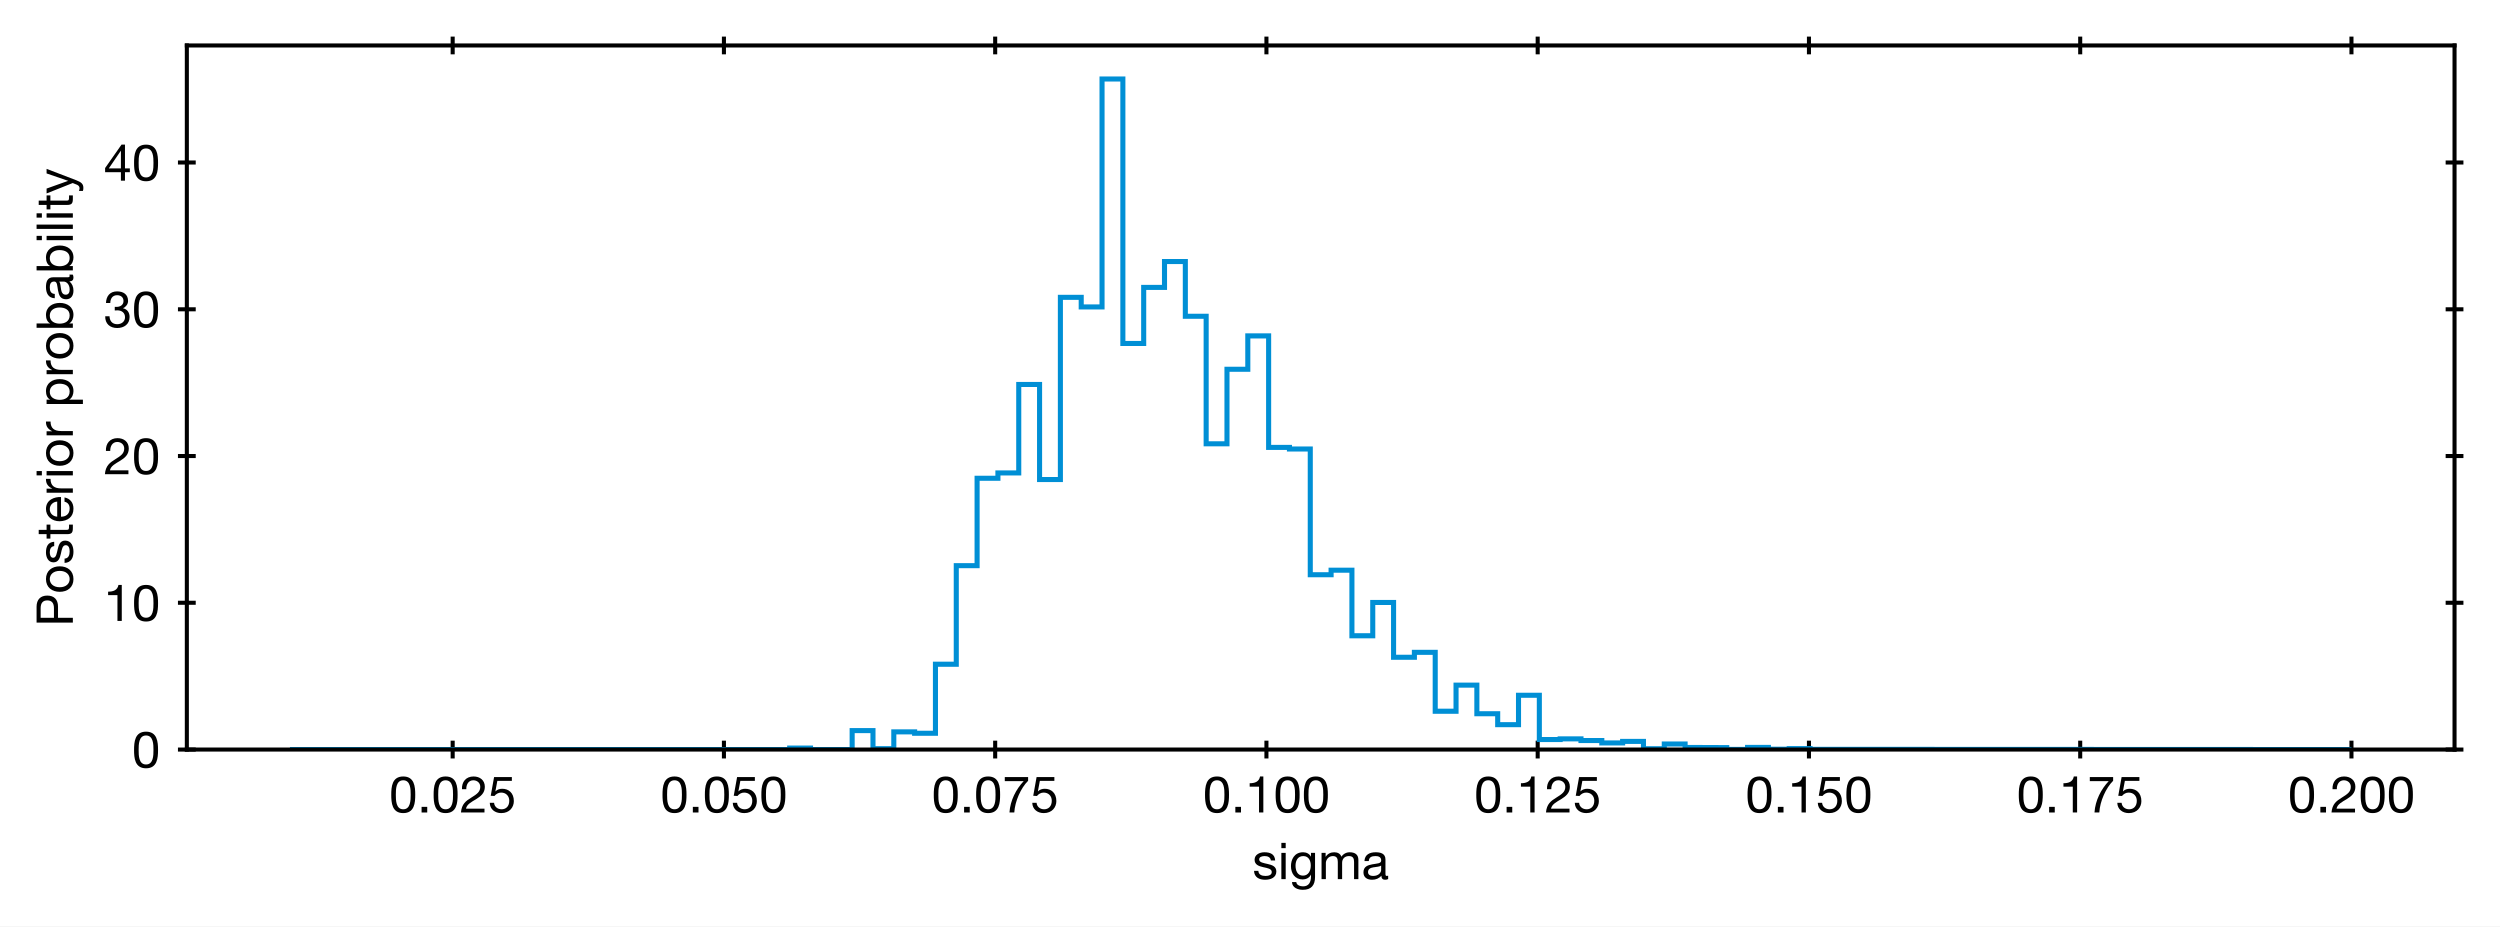
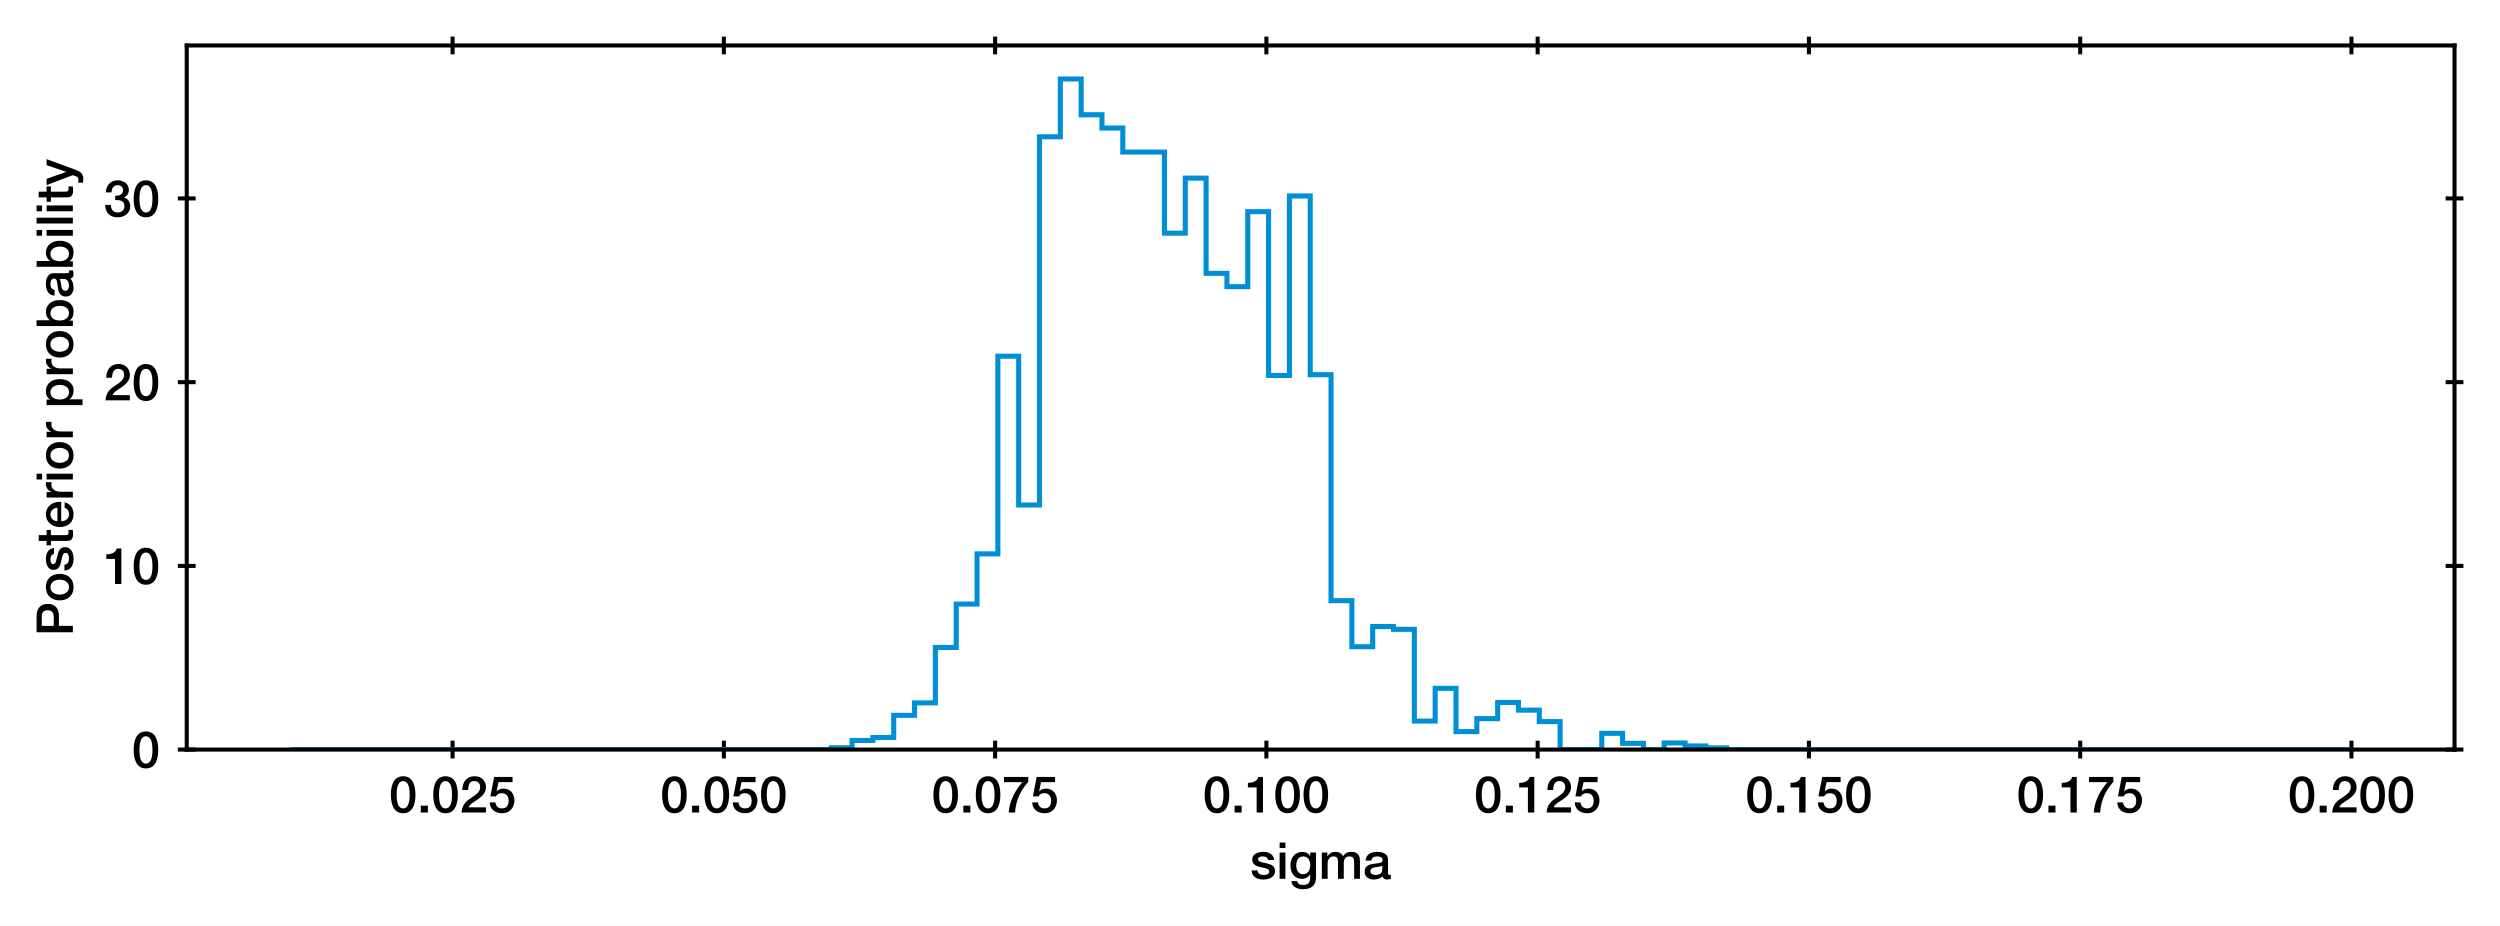
- <svg xmlns="http://www.w3.org/2000/svg" xmlns:xlink="http://www.w3.org/1999/xlink" height="182.361pt" version="1.1" viewBox="0 0 492.13 182.361" width="492.13pt">
+ <svg xmlns="http://www.w3.org/2000/svg" xmlns:xlink="http://www.w3.org/1999/xlink" height="182.241pt" version="1.1" viewBox="0 0 492.109 182.241" width="492.109pt">
  <defs>
    <style type="text/css">*{stroke-linecap:butt;stroke-linejoin:round;}</style>
  </defs>
  <g id="figure_1">
    <g id="patch_1">
-       <path d="M 0 182.361  L 492.13 182.361  L 492.13 0  L 0 0  z " style="fill:#ffffff;" />
+       <path d="M 0 182.241  L 492.109 182.241  L 492.109 0  L 0 0  z " style="fill:#ffffff;" />
    </g>
    <g id="axes_1">
      <g id="patch_2">
-         <path d="M 36.78 147.55  L 483.18 147.55  L 483.18 8.95  L 36.78 8.95  z " style="fill:#ffffff;" />
+         <path d="M 36.759 147.55  L 483.159 147.55  L 483.159 8.95  L 36.759 8.95  z " style="fill:#ffffff;" />
      </g>
      <g id="matplotlib.axis_1">
        <g id="xtick_1">
          <g id="line2d_1">
            <defs>
-               <path d="M 0 1.75  L 0 -1.75  " id="mbcf7e67427" style="stroke:#000000;stroke-width:0.8;" />
+               <path d="M 0 1.75  L 0 -1.75  " id="mbe523e1f55" style="stroke:#000000;stroke-width:0.8;" />
            </defs>
            <g>
-               <use style="stroke:#000000;stroke-width:0.8;" x="89.109" xlink:href="#mbcf7e67427" y="147.55" />
+               <use style="stroke:#000000;stroke-width:0.8;" x="89.089" xlink:href="#mbe523e1f55" y="147.55" />
            </g>
          </g>
          <g id="line2d_2">
            <g>
-               <use style="stroke:#000000;stroke-width:0.8;" x="89.109" xlink:href="#mbcf7e67427" y="8.95" />
+               <use style="stroke:#000000;stroke-width:0.8;" x="89.089" xlink:href="#mbe523e1f55" y="8.95" />
            </g>
          </g>
          <g id="text_1">
-             <g transform="translate(76.60028 159.9406)scale(0.1 -0.1)">
+             <g transform="translate(76.57997 159.9406)scale(0.1 -0.1)">
              <defs>
-                 <path d="M 269 2227  C 269 1229 358 -77 1779 -77  C 3200 -77 3290 1229 3290 2227  C 3290 3232 3200 4538 1779 4538  C 358 4538 269 3232 269 2227  z M 845 2234  C 845 2906 851 4058 1779 4058  C 2707 4058 2714 2906 2714 2234  C 2714 1555 2707 403 1779 403  C 851 403 845 1555 845 2234  z " id="HelveticaNeue-Roman-30" transform="scale(0.015625)" />
-                 <path d="M 531 0  L 1242 0  L 1242 710  L 531 710  L 531 0  z " id="HelveticaNeue-Roman-2e" transform="scale(0.015625)" />
-                 <path d="M 826 2931  C 806 3475 1075 4058 1709 4058  C 2189 4058 2586 3731 2586 3238  C 2586 2611 2195 2330 1427 1856  C 787 1459 243 1075 154 0  L 3117 0  L 3117 480  L 787 480  C 896 1043 1491 1331 2061 1677  C 2624 2029 3162 2432 3162 3232  C 3162 4077 2534 4538 1741 4538  C 781 4538 237 3853 282 2931  L 826 2931  z " id="HelveticaNeue-Roman-32" transform="scale(0.015625)" />
-                 <path d="M 3008 4461  L 768 4461  L 346 2106  L 813 2080  C 1024 2336 1312 2509 1658 2509  C 2266 2509 2682 2080 2682 1478  C 2682 755 2240 403 1722 403  C 1178 403 800 755 768 1222  L 224 1222  C 243 403 883 -77 1670 -77  C 2726 -77 3258 666 3258 1434  C 3258 2470 2598 2989 1792 2989  C 1485 2989 1146 2886 947 2662  L 934 2675  L 1178 3981  L 3008 3981  L 3008 4461  z " id="HelveticaNeue-Roman-35" transform="scale(0.015625)" />
+                 <path d="M 1779 518  C 1139 518 960 1306 960 2240  C 960 3174 1139 3962 1779 3962  C 2419 3962 2598 3174 2598 2240  C 2598 1306 2419 518 1779 518  z M 1779 4570  C 493 4570 230 3258 230 2240  C 230 1222 493 -90 1779 -90  C 3066 -90 3328 1222 3328 2240  C 3328 3258 3066 4570 1779 4570  z " id="HelveticaNeue-Medium-30" transform="scale(0.015625)" />
+                 <path d="M 442 0  L 1331 0  L 1331 864  L 442 864  L 442 0  z " id="HelveticaNeue-Medium-2e" transform="scale(0.015625)" />
+                 <path d="M 3309 653  L 1126 653  C 1254 1050 1798 1325 2317 1683  C 2829 2042 3315 2483 3315 3194  C 3315 3770 2970 4570 1875 4570  C 877 4570 333 3834 333 2842  L 1062 2842  C 1082 3469 1254 3962 1830 3962  C 2458 3962 2592 3488 2586 3168  C 2573 2470 1818 2118 1235 1696  C 634 1293 256 736 250 0  L 3309 0  L 3309 653  z " id="HelveticaNeue-Medium-32" transform="scale(0.015625)" />
+                 <path d="M 307 2029  L 1037 2029  C 1152 2342 1453 2438 1760 2438  C 2349 2438 2611 1997 2611 1504  C 2611 960 2400 518 1779 518  C 1306 518 998 794 954 1274  L 224 1274  C 256 378 928 -90 1792 -90  C 2893 -90 3341 800 3341 1517  C 3341 2374 2829 3014 1939 3014  C 1638 3014 1312 2893 1114 2675  L 1101 2688  L 1331 3827  L 3104 3827  L 3104 4480  L 787 4480  L 307 2029  z " id="HelveticaNeue-Medium-35" transform="scale(0.015625)" />
              </defs>
-               <use xlink:href="#HelveticaNeue-Roman-30" />
-               <use x="55.6" xlink:href="#HelveticaNeue-Roman-2e" />
-               <use x="83.4" xlink:href="#HelveticaNeue-Roman-30" />
-               <use x="139" xlink:href="#HelveticaNeue-Roman-32" />
-               <use x="194.6" xlink:href="#HelveticaNeue-Roman-35" />
+               <use xlink:href="#HelveticaNeue-Medium-30" />
+               <use x="55.6" xlink:href="#HelveticaNeue-Medium-2e" />
+               <use x="83.4" xlink:href="#HelveticaNeue-Medium-30" />
+               <use x="139" xlink:href="#HelveticaNeue-Medium-32" />
+               <use x="194.6" xlink:href="#HelveticaNeue-Medium-35" />
            </g>
          </g>
        </g>
        <g id="xtick_2">
          <g id="line2d_3">
            <g>
-               <use style="stroke:#000000;stroke-width:0.8;" x="142.506" xlink:href="#mbcf7e67427" y="147.55" />
+               <use style="stroke:#000000;stroke-width:0.8;" x="142.486" xlink:href="#mbe523e1f55" y="147.55" />
            </g>
          </g>
          <g id="line2d_4">
            <g>
-               <use style="stroke:#000000;stroke-width:0.8;" x="142.506" xlink:href="#mbcf7e67427" y="8.95" />
+               <use style="stroke:#000000;stroke-width:0.8;" x="142.486" xlink:href="#mbe523e1f55" y="8.95" />
            </g>
          </g>
          <g id="text_2">
-             <g transform="translate(129.9974 159.9406)scale(0.1 -0.1)">
-               <use xlink:href="#HelveticaNeue-Roman-30" />
-               <use x="55.6" xlink:href="#HelveticaNeue-Roman-2e" />
-               <use x="83.4" xlink:href="#HelveticaNeue-Roman-30" />
-               <use x="139" xlink:href="#HelveticaNeue-Roman-35" />
-               <use x="194.6" xlink:href="#HelveticaNeue-Roman-30" />
+             <g transform="translate(129.9771 159.9406)scale(0.1 -0.1)">
+               <use xlink:href="#HelveticaNeue-Medium-30" />
+               <use x="55.6" xlink:href="#HelveticaNeue-Medium-2e" />
+               <use x="83.4" xlink:href="#HelveticaNeue-Medium-30" />
+               <use x="139" xlink:href="#HelveticaNeue-Medium-35" />
+               <use x="194.6" xlink:href="#HelveticaNeue-Medium-30" />
            </g>
          </g>
        </g>
        <g id="xtick_3">
          <g id="line2d_5">
            <g>
-               <use style="stroke:#000000;stroke-width:0.8;" x="195.903" xlink:href="#mbcf7e67427" y="147.55" />
+               <use style="stroke:#000000;stroke-width:0.8;" x="195.883" xlink:href="#mbe523e1f55" y="147.55" />
            </g>
          </g>
          <g id="line2d_6">
            <g>
-               <use style="stroke:#000000;stroke-width:0.8;" x="195.903" xlink:href="#mbcf7e67427" y="8.95" />
+               <use style="stroke:#000000;stroke-width:0.8;" x="195.883" xlink:href="#mbe523e1f55" y="8.95" />
            </g>
          </g>
          <g id="text_3">
-             <g transform="translate(183.3945 159.9406)scale(0.1 -0.1)">
+             <g transform="translate(183.3742 159.9406)scale(0.1 -0.1)">
              <defs>
-                 <path d="M 3258 4461  L 320 4461  L 320 3949  L 2701 3949  C 1747 2938 1011 1536 909 0  L 1517 0  C 1600 1421 2342 3085 3258 3994  L 3258 4461  z " id="HelveticaNeue-Roman-37" transform="scale(0.015625)" />
+                 <path d="M 224 3827  L 2547 3827  C 1626 2790 915 1414 819 0  L 1619 0  C 1734 1619 2355 2816 3290 3872  L 3290 4480  L 224 4480  L 224 3827  z " id="HelveticaNeue-Medium-37" transform="scale(0.015625)" />
              </defs>
-               <use xlink:href="#HelveticaNeue-Roman-30" />
-               <use x="55.6" xlink:href="#HelveticaNeue-Roman-2e" />
-               <use x="83.4" xlink:href="#HelveticaNeue-Roman-30" />
-               <use x="139" xlink:href="#HelveticaNeue-Roman-37" />
-               <use x="194.6" xlink:href="#HelveticaNeue-Roman-35" />
+               <use xlink:href="#HelveticaNeue-Medium-30" />
+               <use x="55.6" xlink:href="#HelveticaNeue-Medium-2e" />
+               <use x="83.4" xlink:href="#HelveticaNeue-Medium-30" />
+               <use x="139" xlink:href="#HelveticaNeue-Medium-37" />
+               <use x="194.6" xlink:href="#HelveticaNeue-Medium-35" />
            </g>
          </g>
        </g>
        <g id="xtick_4">
          <g id="line2d_7">
            <g>
-               <use style="stroke:#000000;stroke-width:0.8;" x="249.3" xlink:href="#mbcf7e67427" y="147.55" />
+               <use style="stroke:#000000;stroke-width:0.8;" x="249.28" xlink:href="#mbe523e1f55" y="147.55" />
            </g>
          </g>
          <g id="line2d_8">
            <g>
-               <use style="stroke:#000000;stroke-width:0.8;" x="249.3" xlink:href="#mbcf7e67427" y="8.95" />
+               <use style="stroke:#000000;stroke-width:0.8;" x="249.28" xlink:href="#mbe523e1f55" y="8.95" />
            </g>
          </g>
          <g id="text_4">
-             <g transform="translate(236.7917 159.9406)scale(0.1 -0.1)">
+             <g transform="translate(236.7714 159.9406)scale(0.1 -0.1)">
              <defs>
-                 <path d="M 2278 4538  L 1862 4538  C 1741 3853 1178 3686 557 3686  L 557 3251  L 1734 3251  L 1734 0  L 2278 0  L 2278 4538  z " id="HelveticaNeue-Roman-31" transform="scale(0.015625)" />
+                 <path d="M 339 3162  L 1440 3162  L 1440 0  L 2240 0  L 2240 4480  L 1645 4480  C 1536 3942 954 3731 339 3738  L 339 3162  z " id="HelveticaNeue-Medium-31" transform="scale(0.015625)" />
              </defs>
-               <use xlink:href="#HelveticaNeue-Roman-30" />
-               <use x="55.6" xlink:href="#HelveticaNeue-Roman-2e" />
-               <use x="83.4" xlink:href="#HelveticaNeue-Roman-31" />
-               <use x="139" xlink:href="#HelveticaNeue-Roman-30" />
-               <use x="194.6" xlink:href="#HelveticaNeue-Roman-30" />
+               <use xlink:href="#HelveticaNeue-Medium-30" />
+               <use x="55.6" xlink:href="#HelveticaNeue-Medium-2e" />
+               <use x="83.4" xlink:href="#HelveticaNeue-Medium-31" />
+               <use x="139" xlink:href="#HelveticaNeue-Medium-30" />
+               <use x="194.6" xlink:href="#HelveticaNeue-Medium-30" />
            </g>
          </g>
        </g>
        <g id="xtick_5">
          <g id="line2d_9">
            <g>
-               <use style="stroke:#000000;stroke-width:0.8;" x="302.697" xlink:href="#mbcf7e67427" y="147.55" />
+               <use style="stroke:#000000;stroke-width:0.8;" x="302.677" xlink:href="#mbe523e1f55" y="147.55" />
            </g>
          </g>
          <g id="line2d_10">
            <g>
-               <use style="stroke:#000000;stroke-width:0.8;" x="302.697" xlink:href="#mbcf7e67427" y="8.95" />
+               <use style="stroke:#000000;stroke-width:0.8;" x="302.677" xlink:href="#mbe523e1f55" y="8.95" />
            </g>
          </g>
          <g id="text_5">
-             <g transform="translate(290.1888 159.9406)scale(0.1 -0.1)">
-               <use xlink:href="#HelveticaNeue-Roman-30" />
-               <use x="55.6" xlink:href="#HelveticaNeue-Roman-2e" />
-               <use x="83.4" xlink:href="#HelveticaNeue-Roman-31" />
-               <use x="139" xlink:href="#HelveticaNeue-Roman-32" />
-               <use x="194.6" xlink:href="#HelveticaNeue-Roman-35" />
+             <g transform="translate(290.1685 159.9406)scale(0.1 -0.1)">
+               <use xlink:href="#HelveticaNeue-Medium-30" />
+               <use x="55.6" xlink:href="#HelveticaNeue-Medium-2e" />
+               <use x="83.4" xlink:href="#HelveticaNeue-Medium-31" />
+               <use x="139" xlink:href="#HelveticaNeue-Medium-32" />
+               <use x="194.6" xlink:href="#HelveticaNeue-Medium-35" />
            </g>
          </g>
        </g>
        <g id="xtick_6">
          <g id="line2d_11">
            <g>
-               <use style="stroke:#000000;stroke-width:0.8;" x="356.095" xlink:href="#mbcf7e67427" y="147.55" />
+               <use style="stroke:#000000;stroke-width:0.8;" x="356.074" xlink:href="#mbe523e1f55" y="147.55" />
            </g>
          </g>
          <g id="line2d_12">
            <g>
-               <use style="stroke:#000000;stroke-width:0.8;" x="356.095" xlink:href="#mbcf7e67427" y="8.95" />
+               <use style="stroke:#000000;stroke-width:0.8;" x="356.074" xlink:href="#mbe523e1f55" y="8.95" />
            </g>
          </g>
          <g id="text_6">
-             <g transform="translate(343.5859 159.9406)scale(0.1 -0.1)">
-               <use xlink:href="#HelveticaNeue-Roman-30" />
-               <use x="55.6" xlink:href="#HelveticaNeue-Roman-2e" />
-               <use x="83.4" xlink:href="#HelveticaNeue-Roman-31" />
-               <use x="139" xlink:href="#HelveticaNeue-Roman-35" />
-               <use x="194.6" xlink:href="#HelveticaNeue-Roman-30" />
+             <g transform="translate(343.5656 159.9406)scale(0.1 -0.1)">
+               <use xlink:href="#HelveticaNeue-Medium-30" />
+               <use x="55.6" xlink:href="#HelveticaNeue-Medium-2e" />
+               <use x="83.4" xlink:href="#HelveticaNeue-Medium-31" />
+               <use x="139" xlink:href="#HelveticaNeue-Medium-35" />
+               <use x="194.6" xlink:href="#HelveticaNeue-Medium-30" />
            </g>
          </g>
        </g>
        <g id="xtick_7">
          <g id="line2d_13">
            <g>
-               <use style="stroke:#000000;stroke-width:0.8;" x="409.492" xlink:href="#mbcf7e67427" y="147.55" />
+               <use style="stroke:#000000;stroke-width:0.8;" x="409.471" xlink:href="#mbe523e1f55" y="147.55" />
            </g>
          </g>
          <g id="line2d_14">
            <g>
-               <use style="stroke:#000000;stroke-width:0.8;" x="409.492" xlink:href="#mbcf7e67427" y="8.95" />
+               <use style="stroke:#000000;stroke-width:0.8;" x="409.471" xlink:href="#mbe523e1f55" y="8.95" />
            </g>
          </g>
          <g id="text_7">
-             <g transform="translate(396.9831 159.9406)scale(0.1 -0.1)">
-               <use xlink:href="#HelveticaNeue-Roman-30" />
-               <use x="55.6" xlink:href="#HelveticaNeue-Roman-2e" />
-               <use x="83.4" xlink:href="#HelveticaNeue-Roman-31" />
-               <use x="139" xlink:href="#HelveticaNeue-Roman-37" />
-               <use x="194.6" xlink:href="#HelveticaNeue-Roman-35" />
+             <g transform="translate(396.9627 159.9406)scale(0.1 -0.1)">
+               <use xlink:href="#HelveticaNeue-Medium-30" />
+               <use x="55.6" xlink:href="#HelveticaNeue-Medium-2e" />
+               <use x="83.4" xlink:href="#HelveticaNeue-Medium-31" />
+               <use x="139" xlink:href="#HelveticaNeue-Medium-37" />
+               <use x="194.6" xlink:href="#HelveticaNeue-Medium-35" />
            </g>
          </g>
        </g>
        <g id="xtick_8">
          <g id="line2d_15">
            <g>
-               <use style="stroke:#000000;stroke-width:0.8;" x="462.889" xlink:href="#mbcf7e67427" y="147.55" />
+               <use style="stroke:#000000;stroke-width:0.8;" x="462.868" xlink:href="#mbe523e1f55" y="147.55" />
            </g>
          </g>
          <g id="line2d_16">
            <g>
-               <use style="stroke:#000000;stroke-width:0.8;" x="462.889" xlink:href="#mbcf7e67427" y="8.95" />
+               <use style="stroke:#000000;stroke-width:0.8;" x="462.868" xlink:href="#mbe523e1f55" y="8.95" />
            </g>
          </g>
          <g id="text_8">
-             <g transform="translate(450.3802 159.9406)scale(0.1 -0.1)">
-               <use xlink:href="#HelveticaNeue-Roman-30" />
-               <use x="55.6" xlink:href="#HelveticaNeue-Roman-2e" />
-               <use x="83.4" xlink:href="#HelveticaNeue-Roman-32" />
-               <use x="139" xlink:href="#HelveticaNeue-Roman-30" />
-               <use x="194.6" xlink:href="#HelveticaNeue-Roman-30" />
+             <g transform="translate(450.3599 159.9406)scale(0.1 -0.1)">
+               <use xlink:href="#HelveticaNeue-Medium-30" />
+               <use x="55.6" xlink:href="#HelveticaNeue-Medium-2e" />
+               <use x="83.4" xlink:href="#HelveticaNeue-Medium-32" />
+               <use x="139" xlink:href="#HelveticaNeue-Medium-30" />
+               <use x="194.6" xlink:href="#HelveticaNeue-Medium-30" />
            </g>
          </g>
        </g>
        <g id="text_9">
-           <g transform="translate(246.5492 173.0609)scale(0.1 -0.1)">
+           <g transform="translate(246.0648 172.9906)scale(0.1 -0.1)">
            <defs>
-               <path d="M 198 1043  C 230 224 858 -77 1600 -77  C 2272 -77 3008 179 3008 966  C 3008 1606 2470 1786 1926 1907  C 1421 2029 845 2093 845 2483  C 845 2816 1222 2906 1549 2906  C 1907 2906 2278 2771 2317 2349  L 2861 2349  C 2816 3155 2234 3386 1504 3386  C 928 3386 269 3110 269 2445  C 269 1811 813 1632 1350 1510  C 1894 1389 2432 1318 2432 896  C 2432 480 1971 403 1632 403  C 1184 403 762 557 742 1043  L 198 1043  z " id="HelveticaNeue-Roman-73" transform="scale(0.015625)" />
-               <path d="M 442 0  L 986 0  L 986 3309  L 442 3309  L 442 0  z M 986 4570  L 442 4570  L 442 3904  L 986 3904  L 986 4570  z " id="HelveticaNeue-Roman-69" transform="scale(0.015625)" />
-               <path d="M 1741 442  C 1024 442 806 1107 806 1702  C 806 2336 1088 2906 1786 2906  C 2470 2906 2726 2304 2726 1722  C 2726 1101 2458 442 1741 442  z M 3264 3309  L 2752 3309  L 2752 2835  L 2746 2835  C 2547 3200 2176 3386 1760 3386  C 614 3386 230 2419 230 1638  C 230 736 723 -38 1709 -38  C 2125 -38 2560 160 2739 563  L 2752 563  L 2752 346  C 2752 -397 2470 -909 1760 -909  C 1402 -909 928 -768 902 -371  L 358 -371  C 390 -1094 1107 -1344 1728 -1344  C 2771 -1344 3264 -794 3264 282  L 3264 3309  z " id="HelveticaNeue-Roman-67" transform="scale(0.015625)" />
-               <path d="M 410 0  L 954 0  L 954 2061  C 954 2310 1190 2906 1837 2906  C 2323 2906 2458 2598 2458 2170  L 2458 0  L 3002 0  L 3002 2061  C 3002 2573 3341 2906 3866 2906  C 4397 2906 4506 2579 4506 2170  L 4506 0  L 5050 0  L 5050 2426  C 5050 3110 4608 3386 3949 3386  C 3526 3386 3136 3174 2912 2822  C 2778 3226 2406 3386 2003 3386  C 1549 3386 1178 3194 934 2822  L 922 2822  L 922 3309  L 410 3309  L 410 0  z " id="HelveticaNeue-Roman-6d" transform="scale(0.015625)" />
-               <path d="M 2458 1152  C 2458 851 2163 403 1446 403  C 1114 403 806 531 806 890  C 806 1293 1114 1421 1472 1485  C 1837 1549 2246 1555 2458 1709  L 2458 1152  z M 3341 435  C 3270 410 3219 403 3174 403  C 3002 403 3002 518 3002 774  L 3002 2477  C 3002 3251 2355 3386 1760 3386  C 1024 3386 390 3098 358 2278  L 902 2278  C 928 2765 1267 2906 1728 2906  C 2074 2906 2464 2829 2464 2355  C 2464 1946 1952 1984 1350 1869  C 787 1760 230 1600 230 851  C 230 192 723 -77 1325 -77  C 1786 -77 2189 83 2490 435  C 2490 77 2669 -77 2950 -77  C 3123 -77 3245 -45 3341 13  L 3341 435  z " id="HelveticaNeue-Roman-61" transform="scale(0.015625)" />
+               <path d="M 205 1062  C 218 282 838 -90 1670 -90  C 2355 -90 3149 198 3149 986  C 3149 1638 2611 1830 2080 1952  C 1542 2074 1005 2125 1005 2483  C 1005 2771 1395 2822 1606 2822  C 1926 2822 2214 2726 2278 2381  L 3040 2381  C 2950 3117 2336 3398 1658 3398  C 1056 3398 275 3174 275 2451  C 275 1779 800 1587 1338 1472  C 1869 1350 2400 1306 2419 922  C 2438 544 1958 486 1683 486  C 1293 486 973 640 934 1062  L 205 1062  z " id="HelveticaNeue-Medium-73" transform="scale(0.015625)" />
+               <path d="M 403 0  L 1133 0  L 1133 3309  L 403 3309  L 403 0  z M 403 3878  L 1133 3878  L 1133 4570  L 403 4570  L 403 3878  z " id="HelveticaNeue-Medium-69" transform="scale(0.015625)" />
+               <path d="M 1824 576  C 1216 576 954 1126 954 1670  C 954 2221 1178 2822 1824 2822  C 2458 2822 2714 2298 2714 1728  C 2714 1165 2470 576 1824 576  z M 3443 3309  L 2714 3309  L 2714 2854  L 2701 2854  C 2515 3226 2138 3398 1722 3398  C 781 3398 224 2630 224 1741  C 224 794 659 0 1709 0  C 2118 0 2496 218 2701 582  L 2714 582  L 2714 77  C 2714 -467 2451 -768 1862 -768  C 1491 -768 1158 -698 1069 -282  L 339 -282  C 403 -1056 1152 -1312 1818 -1312  C 2861 -1312 3443 -819 3443 173  L 3443 3309  z " id="HelveticaNeue-Medium-67" transform="scale(0.015625)" />
+               <path d="M 384 0  L 1114 0  L 1114 1965  C 1114 2515 1459 2822 1837 2822  C 2278 2822 2419 2579 2419 2125  L 2419 0  L 3149 0  L 3149 1939  C 3149 2496 3360 2822 3853 2822  C 4422 2822 4454 2458 4454 1933  L 4454 0  L 5184 0  L 5184 2285  C 5184 3091 4774 3398 4077 3398  C 3597 3398 3283 3187 3040 2848  C 2893 3226 2515 3398 2112 3398  C 1587 3398 1312 3174 1094 2848  L 1075 2848  L 1075 3309  L 384 3309  L 384 0  z " id="HelveticaNeue-Medium-6d" transform="scale(0.015625)" />
+               <path d="M 2426 1114  C 2426 653 1926 486 1606 486  C 1350 486 934 582 934 909  C 934 1293 1216 1408 1530 1459  C 1850 1517 2202 1510 2426 1658  L 2426 1114  z M 3155 2438  C 3155 3136 2477 3398 1830 3398  C 1101 3398 378 3149 326 2298  L 1056 2298  C 1088 2656 1376 2822 1786 2822  C 2080 2822 2470 2752 2470 2374  C 2470 1946 2003 2003 1478 1907  C 864 1837 205 1702 205 877  C 205 230 742 -90 1338 -90  C 1728 -90 2195 32 2483 314  C 2541 13 2752 -90 3046 -90  C 3168 -90 3398 -45 3507 -6  L 3507 499  C 3430 486 3373 486 3328 486  C 3194 486 3155 557 3155 736  L 3155 2438  z " id="HelveticaNeue-Medium-61" transform="scale(0.015625)" />
            </defs>
-             <use xlink:href="#HelveticaNeue-Roman-73" />
-             <use x="50" xlink:href="#HelveticaNeue-Roman-69" />
-             <use x="72.2" xlink:href="#HelveticaNeue-Roman-67" />
-             <use x="129.6" xlink:href="#HelveticaNeue-Roman-6d" />
-             <use x="214.9" xlink:href="#HelveticaNeue-Roman-61" />
+             <use xlink:href="#HelveticaNeue-Medium-73" />
+             <use x="51.9" xlink:href="#HelveticaNeue-Medium-69" />
+             <use x="76" xlink:href="#HelveticaNeue-Medium-67" />
+             <use x="135.3" xlink:href="#HelveticaNeue-Medium-6d" />
+             <use x="222.3" xlink:href="#HelveticaNeue-Medium-61" />
          </g>
        </g>
      </g>
      <g id="matplotlib.axis_2">
        <g id="ytick_1">
          <g id="line2d_17">
            <defs>
-               <path d="M 1.75 0  L -1.75 -0  " id="m2fed566c15" style="stroke:#000000;stroke-width:0.8;" />
+               <path d="M 1.75 0  L -1.75 -0  " id="ma1ba5bc83e" style="stroke:#000000;stroke-width:0.8;" />
            </defs>
            <g>
-               <use style="stroke:#000000;stroke-width:0.8;" x="36.78" xlink:href="#m2fed566c15" y="147.55" />
+               <use style="stroke:#000000;stroke-width:0.8;" x="36.759" xlink:href="#ma1ba5bc83e" y="147.55" />
            </g>
          </g>
          <g id="line2d_18">
            <g>
-               <use style="stroke:#000000;stroke-width:0.8;" x="483.18" xlink:href="#m2fed566c15" y="147.55" />
+               <use style="stroke:#000000;stroke-width:0.8;" x="483.159" xlink:href="#ma1ba5bc83e" y="147.55" />
            </g>
          </g>
          <g id="text_10">
-             <g transform="translate(25.97031 151.1203)scale(0.1 -0.1)">
-               <use xlink:href="#HelveticaNeue-Roman-30" />
+             <g transform="translate(25.95 151.1203)scale(0.1 -0.1)">
+               <use xlink:href="#HelveticaNeue-Medium-30" />
            </g>
          </g>
        </g>
        <g id="ytick_2">
          <g id="line2d_19">
            <g>
-               <use style="stroke:#000000;stroke-width:0.8;" x="36.78" xlink:href="#m2fed566c15" y="118.66" />
+               <use style="stroke:#000000;stroke-width:0.8;" x="36.759" xlink:href="#ma1ba5bc83e" y="111.388" />
            </g>
          </g>
          <g id="line2d_20">
            <g>
-               <use style="stroke:#000000;stroke-width:0.8;" x="483.18" xlink:href="#m2fed566c15" y="118.66" />
+               <use style="stroke:#000000;stroke-width:0.8;" x="483.159" xlink:href="#ma1ba5bc83e" y="111.388" />
            </g>
          </g>
          <g id="text_11">
-             <g transform="translate(20.41094 122.2305)scale(0.1 -0.1)">
-               <use xlink:href="#HelveticaNeue-Roman-31" />
-               <use x="55.6" xlink:href="#HelveticaNeue-Roman-30" />
+             <g transform="translate(20.39062 114.9587)scale(0.1 -0.1)">
+               <use xlink:href="#HelveticaNeue-Medium-31" />
+               <use x="55.6" xlink:href="#HelveticaNeue-Medium-30" />
            </g>
          </g>
        </g>
        <g id="ytick_3">
          <g id="line2d_21">
            <g>
-               <use style="stroke:#000000;stroke-width:0.8;" x="36.78" xlink:href="#m2fed566c15" y="89.77" />
+               <use style="stroke:#000000;stroke-width:0.8;" x="36.759" xlink:href="#ma1ba5bc83e" y="75.227" />
            </g>
          </g>
          <g id="line2d_22">
            <g>
-               <use style="stroke:#000000;stroke-width:0.8;" x="483.18" xlink:href="#m2fed566c15" y="89.77" />
+               <use style="stroke:#000000;stroke-width:0.8;" x="483.159" xlink:href="#ma1ba5bc83e" y="75.227" />
            </g>
          </g>
          <g id="text_12">
-             <g transform="translate(20.41094 93.34068)scale(0.1 -0.1)">
-               <use xlink:href="#HelveticaNeue-Roman-32" />
-               <use x="55.6" xlink:href="#HelveticaNeue-Roman-30" />
+             <g transform="translate(20.39062 78.79702)scale(0.1 -0.1)">
+               <use xlink:href="#HelveticaNeue-Medium-32" />
+               <use x="55.6" xlink:href="#HelveticaNeue-Medium-30" />
            </g>
          </g>
        </g>
        <g id="ytick_4">
          <g id="line2d_23">
            <g>
-               <use style="stroke:#000000;stroke-width:0.8;" x="36.78" xlink:href="#m2fed566c15" y="60.881" />
+               <use style="stroke:#000000;stroke-width:0.8;" x="36.759" xlink:href="#ma1ba5bc83e" y="39.065" />
            </g>
          </g>
          <g id="line2d_24">
            <g>
-               <use style="stroke:#000000;stroke-width:0.8;" x="483.18" xlink:href="#m2fed566c15" y="60.881" />
+               <use style="stroke:#000000;stroke-width:0.8;" x="483.159" xlink:href="#ma1ba5bc83e" y="39.065" />
            </g>
          </g>
          <g id="text_13">
-             <g transform="translate(20.41094 64.45086)scale(0.1 -0.1)">
+             <g transform="translate(20.39062 42.63538)scale(0.1 -0.1)">
              <defs>
-                 <path d="M 1395 2131  C 1498 2144 1613 2150 1722 2150  C 2259 2150 2688 1850 2688 1280  C 2688 730 2234 403 1702 403  C 1082 403 755 813 736 1402  L 192 1402  C 173 467 781 -77 1702 -77  C 2554 -77 3264 397 3264 1306  C 3264 1850 2995 2285 2445 2406  L 2445 2419  C 2790 2579 3072 2925 3072 3322  C 3072 4160 2477 4538 1690 4538  C 781 4538 320 3936 288 3072  L 832 3072  C 838 3603 1094 4058 1690 4058  C 2150 4058 2496 3802 2496 3328  C 2496 2835 2093 2586 1632 2586  C 1555 2586 1478 2586 1395 2592  L 1395 2131  z " id="HelveticaNeue-Roman-33" transform="scale(0.015625)" />
+                 <path d="M 1459 2080  C 2035 2106 2630 2016 2630 1318  C 2630 806 2259 518 1773 518  C 1203 518 909 928 928 1472  L 198 1472  C 218 538 736 -90 1773 -90  C 2630 -90 3360 435 3360 1280  C 3360 1856 3053 2298 2547 2400  L 2547 2413  C 2976 2566 3181 2925 3181 3373  C 3181 4166 2464 4570 1766 4570  C 864 4570 320 3917 282 3046  L 1011 3046  C 998 3507 1248 3962 1754 3962  C 2157 3962 2451 3706 2451 3328  C 2451 2778 1946 2605 1459 2624  L 1459 2080  z " id="HelveticaNeue-Medium-33" transform="scale(0.015625)" />
              </defs>
-               <use xlink:href="#HelveticaNeue-Roman-33" />
-               <use x="55.6" xlink:href="#HelveticaNeue-Roman-30" />
-             </g>
-           </g>
-         </g>
-         <g id="ytick_5">
-           <g id="line2d_25">
-             <g>
-               <use style="stroke:#000000;stroke-width:0.8;" x="36.78" xlink:href="#m2fed566c15" y="31.991" />
-             </g>
-           </g>
-           <g id="line2d_26">
-             <g>
-               <use style="stroke:#000000;stroke-width:0.8;" x="483.18" xlink:href="#m2fed566c15" y="31.991" />
-             </g>
-           </g>
-           <g id="text_14">
-             <g transform="translate(20.41094 35.56105)scale(0.1 -0.1)">
-               <defs>
-                 <path d="M 2682 4538  L 2246 4538  L 179 1587  L 179 1062  L 2170 1062  L 2170 0  L 2682 0  L 2682 1062  L 3296 1062  L 3296 1542  L 2682 1542  L 2682 4538  z M 646 1542  L 2157 3763  L 2170 3763  L 2170 1542  L 646 1542  z " id="HelveticaNeue-Roman-34" transform="scale(0.015625)" />
-               </defs>
-               <use xlink:href="#HelveticaNeue-Roman-34" />
-               <use x="55.6" xlink:href="#HelveticaNeue-Roman-30" />
-             </g>
-           </g>
-         </g>
-         <g id="text_15">
-           <g transform="translate(14.34062 123.3406)rotate(-90)scale(0.1 -0.1)">
+               <use xlink:href="#HelveticaNeue-Medium-33" />
+               <use x="55.6" xlink:href="#HelveticaNeue-Medium-30" />
+             </g>
+           </g>
+         </g>
+         <g id="text_14">
+           <g transform="translate(14.34062 125.2125)rotate(-90)scale(0.1 -0.1)">
            <defs>
-               <path d="M 499 0  L 1107 0  L 1107 1869  L 2502 1869  C 3411 1862 3904 2374 3904 3219  C 3904 4064 3411 4570 2502 4570  L 499 4570  L 499 0  z M 1107 4058  L 2298 4058  C 2982 4058 3296 3763 3296 3219  C 3296 2675 2982 2374 2298 2381  L 1107 2381  L 1107 4058  z " id="HelveticaNeue-Roman-50" transform="scale(0.015625)" />
-               <path d="M 230 1651  C 230 685 787 -77 1837 -77  C 2886 -77 3443 685 3443 1651  C 3443 2624 2886 3386 1837 3386  C 787 3386 230 2624 230 1651  z M 806 1651  C 806 2458 1267 2906 1837 2906  C 2406 2906 2867 2458 2867 1651  C 2867 851 2406 403 1837 403  C 1267 403 806 851 806 1651  z " id="HelveticaNeue-Roman-6f" transform="scale(0.015625)" />
-               <path d="M 1165 4301  L 621 4301  L 621 3309  L 58 3309  L 58 2829  L 621 2829  L 621 723  C 621 115 845 0 1408 0  L 1824 0  L 1824 480  L 1574 480  C 1235 480 1165 525 1165 774  L 1165 2829  L 1824 2829  L 1824 3309  L 1165 3309  L 1165 4301  z " id="HelveticaNeue-Roman-74" transform="scale(0.015625)" />
-               <path d="M 2694 1050  C 2598 621 2285 403 1837 403  C 1114 403 787 915 806 1491  L 3283 1491  C 3315 2291 2957 3386 1786 3386  C 883 3386 230 2656 230 1664  C 262 653 762 -77 1818 -77  C 2560 -77 3085 320 3232 1050  L 2694 1050  z M 806 1971  C 845 2477 1184 2906 1754 2906  C 2291 2906 2682 2490 2707 1971  L 806 1971  z " id="HelveticaNeue-Roman-65" transform="scale(0.015625)" />
-               <path d="M 390 0  L 934 0  L 934 1472  C 934 2310 1254 2810 2131 2810  L 2131 3386  C 1542 3405 1178 3142 915 2611  L 902 2611  L 902 3309  L 390 3309  L 390 0  z " id="HelveticaNeue-Roman-72" transform="scale(0.015625)" />
-               <path id="HelveticaNeue-Roman-20" transform="scale(0.015625)" />
-               <path d="M 2989 1683  C 2989 1037 2739 403 1997 403  C 1248 403 954 1005 954 1658  C 954 2278 1235 2906 1965 2906  C 2669 2906 2989 2304 2989 1683  z M 429 -1267  L 973 -1267  L 973 442  L 986 442  C 1229 51 1715 -77 2054 -77  C 3066 -77 3565 710 3565 1645  C 3565 2579 3059 3386 2042 3386  C 1587 3386 1165 3226 986 2861  L 973 2861  L 973 3309  L 429 3309  L 429 -1267  z " id="HelveticaNeue-Roman-70" transform="scale(0.015625)" />
-               <path d="M 2989 1683  C 2989 1037 2739 403 1997 403  C 1248 403 954 1005 954 1658  C 954 2278 1235 2906 1965 2906  C 2669 2906 2989 2304 2989 1683  z M 429 0  L 973 0  L 973 442  L 986 442  C 1229 51 1715 -77 2054 -77  C 3066 -77 3565 710 3565 1645  C 3565 2579 3059 3386 2042 3386  C 1587 3386 1165 3226 986 2861  L 973 2861  L 973 4570  L 429 4570  L 429 0  z " id="HelveticaNeue-Roman-62" transform="scale(0.015625)" />
-               <path d="M 442 0  L 986 0  L 986 4570  L 442 4570  L 442 0  z " id="HelveticaNeue-Roman-6c" transform="scale(0.015625)" />
-               <path d="M 3149 3309  L 2573 3309  L 1645 602  L 1632 602  L 666 3309  L 51 3309  L 1363 19  L 1139 -544  C 1037 -736 915 -845 691 -845  C 582 -845 474 -800 371 -768  L 371 -1267  C 493 -1312 621 -1325 749 -1325  C 1235 -1325 1459 -1088 1709 -442  L 3149 3309  z " id="HelveticaNeue-Roman-79" transform="scale(0.015625)" />
+               <path d="M 1286 3917  L 2470 3917  C 2893 3917 3258 3763 3258 3162  C 3258 2586 2816 2406 2458 2406  L 1286 2406  L 1286 3917  z M 486 0  L 1286 0  L 1286 1754  L 2502 1754  C 3808 1747 4058 2592 4058 3155  C 4058 3725 3808 4570 2502 4570  L 486 4570  L 486 0  z " id="HelveticaNeue-Medium-50" transform="scale(0.015625)" />
+               <path d="M 1901 486  C 1248 486 960 1082 960 1658  C 960 2227 1248 2822 1901 2822  C 2554 2822 2842 2227 2842 1658  C 2842 1082 2554 486 1901 486  z M 1901 -90  C 2963 -90 3571 640 3571 1658  C 3571 2669 2963 3398 1901 3398  C 838 3398 230 2669 230 1658  C 230 640 838 -90 1901 -90  z " id="HelveticaNeue-Medium-6f" transform="scale(0.015625)" />
+               <path d="M 51 2765  L 602 2765  L 602 813  C 614 262 755 -32 1517 -32  C 1677 -32 1830 -6 1990 6  L 1990 570  C 1888 544 1786 544 1683 544  C 1357 544 1331 698 1331 998  L 1331 2765  L 1990 2765  L 1990 3309  L 1331 3309  L 1331 4301  L 602 4301  L 602 3309  L 51 3309  L 51 2765  z " id="HelveticaNeue-Medium-74" transform="scale(0.015625)" />
+               <path d="M 3386 1466  C 3507 2458 2867 3398 1824 3398  C 838 3398 224 2592 224 1651  C 224 634 806 -90 1843 -90  C 2566 -90 3181 314 3341 1037  L 2650 1037  C 2522 672 2266 486 1843 486  C 1235 486 954 947 954 1466  L 3386 1466  z M 954 1946  C 973 2438 1318 2822 1824 2822  C 2317 2822 2630 2406 2656 1946  L 954 1946  z " id="HelveticaNeue-Medium-65" transform="scale(0.015625)" />
+               <path d="M 384 0  L 1114 0  L 1114 1574  C 1114 2304 1510 2707 2010 2707  C 2112 2707 2221 2688 2323 2675  L 2323 3379  C 2259 3386 2214 3398 2048 3398  C 1600 3398 1165 3021 1082 2669  L 1069 2669  L 1069 3309  L 384 3309  L 384 0  z " id="HelveticaNeue-Medium-72" transform="scale(0.015625)" />
+               <path id="HelveticaNeue-Medium-20" transform="scale(0.015625)" />
+               <path d="M 2950 1651  C 2950 1075 2701 486 2035 486  C 1446 486 1107 986 1107 1651  C 1107 2355 1421 2822 2035 2822  C 2637 2822 2950 2253 2950 1651  z M 403 -1222  L 1133 -1222  L 1133 429  L 1146 429  C 1376 64 1830 -90 2253 -90  C 3232 -90 3680 749 3680 1638  C 3680 2605 3174 3398 2131 3398  C 1709 3398 1312 3238 1107 2861  L 1094 2861  L 1094 3309  L 403 3309  L 403 -1222  z " id="HelveticaNeue-Medium-70" transform="scale(0.015625)" />
+               <path d="M 2950 1651  C 2950 1075 2701 486 2035 486  C 1446 486 1107 986 1107 1651  C 1107 2355 1421 2822 2035 2822  C 2637 2822 2950 2253 2950 1651  z M 403 0  L 1094 0  L 1094 454  L 1107 454  C 1325 19 1805 -90 2253 -90  C 3232 -90 3680 749 3680 1638  C 3680 2605 3174 3398 2131 3398  C 1760 3398 1344 3200 1146 2880  L 1133 2880  L 1133 4570  L 403 4570  L 403 0  z " id="HelveticaNeue-Medium-62" transform="scale(0.015625)" />
+               <path d="M 403 0  L 1133 0  L 1133 4570  L 403 4570  L 403 0  z " id="HelveticaNeue-Medium-6c" transform="scale(0.015625)" />
+               <path d="M 1274 13  L 1190 -243  C 1101 -525 1018 -704 678 -704  C 563 -704 448 -678 333 -659  L 333 -1274  C 499 -1299 666 -1312 838 -1312  C 1600 -1312 1773 -774 2010 -179  L 3296 3309  L 2534 3309  L 1696 838  L 1683 838  L 819 3309  L 19 3309  L 1274 13  z " id="HelveticaNeue-Medium-79" transform="scale(0.015625)" />
            </defs>
-             <use xlink:href="#HelveticaNeue-Roman-50" />
-             <use x="64.8" xlink:href="#HelveticaNeue-Roman-6f" />
-             <use x="122.2" xlink:href="#HelveticaNeue-Roman-73" />
-             <use x="172.2" xlink:href="#HelveticaNeue-Roman-74" />
-             <use x="203.7" xlink:href="#HelveticaNeue-Roman-65" />
-             <use x="257.4" xlink:href="#HelveticaNeue-Roman-72" />
-             <use x="290.7" xlink:href="#HelveticaNeue-Roman-69" />
-             <use x="312.9" xlink:href="#HelveticaNeue-Roman-6f" />
-             <use x="370.3" xlink:href="#HelveticaNeue-Roman-72" />
-             <use x="403.6" xlink:href="#HelveticaNeue-Roman-20" />
-             <use x="431.4" xlink:href="#HelveticaNeue-Roman-70" />
-             <use x="490.7" xlink:href="#HelveticaNeue-Roman-72" />
-             <use x="524" xlink:href="#HelveticaNeue-Roman-6f" />
-             <use x="581.4" xlink:href="#HelveticaNeue-Roman-62" />
-             <use x="640.7" xlink:href="#HelveticaNeue-Roman-61" />
-             <use x="694.4" xlink:href="#HelveticaNeue-Roman-62" />
-             <use x="753.7" xlink:href="#HelveticaNeue-Roman-69" />
-             <use x="775.9" xlink:href="#HelveticaNeue-Roman-6c" />
-             <use x="798.1" xlink:href="#HelveticaNeue-Roman-69" />
-             <use x="820.3" xlink:href="#HelveticaNeue-Roman-74" />
-             <use x="851.8" xlink:href="#HelveticaNeue-Roman-79" />
+             <use xlink:href="#HelveticaNeue-Medium-50" />
+             <use x="66.7" xlink:href="#HelveticaNeue-Medium-6f" />
+             <use x="126" xlink:href="#HelveticaNeue-Medium-73" />
+             <use x="177.9" xlink:href="#HelveticaNeue-Medium-74" />
+             <use x="211.2" xlink:href="#HelveticaNeue-Medium-65" />
+             <use x="266.8" xlink:href="#HelveticaNeue-Medium-72" />
+             <use x="302" xlink:href="#HelveticaNeue-Medium-69" />
+             <use x="326.1" xlink:href="#HelveticaNeue-Medium-6f" />
+             <use x="385.4" xlink:href="#HelveticaNeue-Medium-72" />
+             <use x="420.6" xlink:href="#HelveticaNeue-Medium-20" />
+             <use x="448.4" xlink:href="#HelveticaNeue-Medium-70" />
+             <use x="509.5" xlink:href="#HelveticaNeue-Medium-72" />
+             <use x="544.7" xlink:href="#HelveticaNeue-Medium-6f" />
+             <use x="604" xlink:href="#HelveticaNeue-Medium-62" />
+             <use x="665.1" xlink:href="#HelveticaNeue-Medium-61" />
+             <use x="720.7" xlink:href="#HelveticaNeue-Medium-62" />
+             <use x="781.8" xlink:href="#HelveticaNeue-Medium-69" />
+             <use x="805.9" xlink:href="#HelveticaNeue-Medium-6c" />
+             <use x="830" xlink:href="#HelveticaNeue-Medium-69" />
+             <use x="854.1" xlink:href="#HelveticaNeue-Medium-74" />
+             <use x="887.4" xlink:href="#HelveticaNeue-Medium-79" />
          </g>
        </g>
      </g>
      <g id="patch_3">
-         <path clip-path="url(#p69c4e4bfe3)" d="M 57.071 147.55  L 155.451 147.55  L 155.451 147.253  L 159.55 147.253  L 159.55 147.55  L 167.748 147.55  L 167.748 143.819  L 171.847 143.819  L 171.847 147.376  L 175.947 147.376  L 175.947 144.067  L 180.046 144.067  L 180.046 144.34  L 184.145 144.34  L 184.145 130.757  L 188.244 130.757  L 188.244 111.352  L 192.343 111.352  L 192.343 94.143  L 196.442 94.143  L 196.442 93.093  L 200.542 93.093  L 200.542 75.685  L 204.641 75.685  L 204.641 94.4  L 208.74 94.4  L 208.74 58.532  L 212.839 58.532  L 212.839 60.417  L 216.938 60.417  L 216.938 15.55  L 221.038 15.55  L 221.038 67.609  L 225.137 67.609  L 225.137 56.572  L 229.236 56.572  L 229.236 51.478  L 233.335 51.478  L 233.335 62.254  L 237.434 62.254  L 237.434 87.364  L 241.533 87.364  L 241.533 72.686  L 245.633 72.686  L 245.633 66.123  L 249.732 66.123  L 249.732 88.074  L 253.831 88.074  L 253.831 88.388  L 257.93 88.388  L 257.93 113.139  L 262.029 113.139  L 262.029 112.248  L 266.128 112.248  L 266.128 125.151  L 270.228 125.151  L 270.228 118.599  L 274.327 118.599  L 274.327 129.385  L 278.426 129.385  L 278.426 128.414  L 282.525 128.414  L 282.525 140.007  L 286.624 140.007  L 286.624 134.872  L 290.723 134.872  L 290.723 140.498  L 294.823 140.498  L 294.823 142.656  L 298.922 142.656  L 298.922 136.866  L 303.021 136.866  L 303.021 145.582  L 307.12 145.582  L 307.12 145.446  L 311.219 145.446  L 311.219 145.779  L 315.319 145.779  L 315.319 146.245  L 319.418 146.245  L 319.418 145.945  L 323.517 145.945  L 323.517 147.391  L 327.616 147.391  L 327.616 146.46  L 331.715 146.46  L 331.715 147.134  L 339.914 147.168  L 339.914 147.521  L 344.013 147.521  L 344.013 147.13  L 348.112 147.13  L 348.112 147.48  L 352.211 147.48  L 352.211 147.359  L 356.31 147.359  L 356.31 147.505  L 462.889 147.55  L 462.889 147.55  " style="fill:none;stroke:#008fd5;stroke-linejoin:miter;" />
+         <path clip-path="url(#pc33ad8a714)" d="M 57.05 147.55  L 163.629 147.55  L 163.629 147.203  L 167.728 147.203  L 167.728 145.755  L 171.827 145.755  L 171.827 145.166  L 175.926 145.166  L 175.926 140.809  L 180.025 140.809  L 180.025 138.351  L 184.125 138.351  L 184.125 127.451  L 188.224 127.451  L 188.224 118.912  L 192.323 118.912  L 192.323 109.026  L 196.422 109.026  L 196.422 70.114  L 200.521 70.114  L 200.521 99.403  L 204.621 99.403  L 204.621 26.928  L 208.72 26.928  L 208.72 15.55  L 212.819 15.55  L 212.819 22.59  L 216.918 22.59  L 216.918 25.203  L 221.017 25.203  L 221.017 29.934  L 229.216 29.938  L 229.216 45.909  L 233.315 45.909  L 233.315 35.062  L 237.414 35.062  L 237.414 53.809  L 241.513 53.809  L 241.513 56.431  L 245.612 56.431  L 245.612 41.666  L 249.711 41.666  L 249.711 73.907  L 253.811 73.907  L 253.811 38.575  L 257.91 38.575  L 257.91 73.756  L 262.009 73.756  L 262.009 118.239  L 266.108 118.239  L 266.108 127.304  L 270.207 127.304  L 270.207 123.333  L 274.306 123.333  L 274.306 123.879  L 278.406 123.879  L 278.406 141.943  L 282.505 141.943  L 282.505 135.496  L 286.604 135.496  L 286.604 144.015  L 290.703 144.015  L 290.703 141.459  L 294.802 141.459  L 294.802 138.283  L 298.902 138.283  L 298.902 139.782  L 303.001 139.782  L 303.001 142.047  L 307.1 142.047  L 307.1 147.549  L 315.298 147.55  L 315.298 144.35  L 319.397 144.35  L 319.397 146.317  L 323.497 146.317  L 323.497 147.549  L 327.596 147.549  L 327.596 146.238  L 331.695 146.238  L 331.695 146.831  L 335.794 146.831  L 335.794 147.211  L 339.893 147.211  L 339.893 147.55  L 462.868 147.55  L 462.868 147.55  " style="fill:none;stroke:#008fd5;stroke-linejoin:miter;" />
      </g>
      <g id="patch_4">
-         <path d="M 36.78 147.55  L 36.78 8.95  " style="fill:none;stroke:#000000;stroke-linecap:square;stroke-linejoin:miter;stroke-width:0.8;" />
+         <path d="M 36.759 147.55  L 36.759 8.95  " style="fill:none;stroke:#000000;stroke-linecap:square;stroke-linejoin:miter;stroke-width:0.8;" />
      </g>
      <g id="patch_5">
-         <path d="M 483.18 147.55  L 483.18 8.95  " style="fill:none;stroke:#000000;stroke-linecap:square;stroke-linejoin:miter;stroke-width:0.8;" />
+         <path d="M 483.159 147.55  L 483.159 8.95  " style="fill:none;stroke:#000000;stroke-linecap:square;stroke-linejoin:miter;stroke-width:0.8;" />
      </g>
      <g id="patch_6">
-         <path d="M 36.78 147.55  L 483.18 147.55  " style="fill:none;stroke:#000000;stroke-linecap:square;stroke-linejoin:miter;stroke-width:0.8;" />
+         <path d="M 36.759 147.55  L 483.159 147.55  " style="fill:none;stroke:#000000;stroke-linecap:square;stroke-linejoin:miter;stroke-width:0.8;" />
      </g>
      <g id="patch_7">
-         <path d="M 36.78 8.95  L 483.18 8.95  " style="fill:none;stroke:#000000;stroke-linecap:square;stroke-linejoin:miter;stroke-width:0.8;" />
+         <path d="M 36.759 8.95  L 483.159 8.95  " style="fill:none;stroke:#000000;stroke-linecap:square;stroke-linejoin:miter;stroke-width:0.8;" />
      </g>
    </g>
  </g>
  <defs>
-     <clipPath id="p69c4e4bfe3">
-       <rect height="138.6" width="446.4" x="36.78" y="8.95" />
+     <clipPath id="pc33ad8a714">
+       <rect height="138.6" width="446.4" x="36.759" y="8.95" />
    </clipPath>
  </defs>
</svg>
